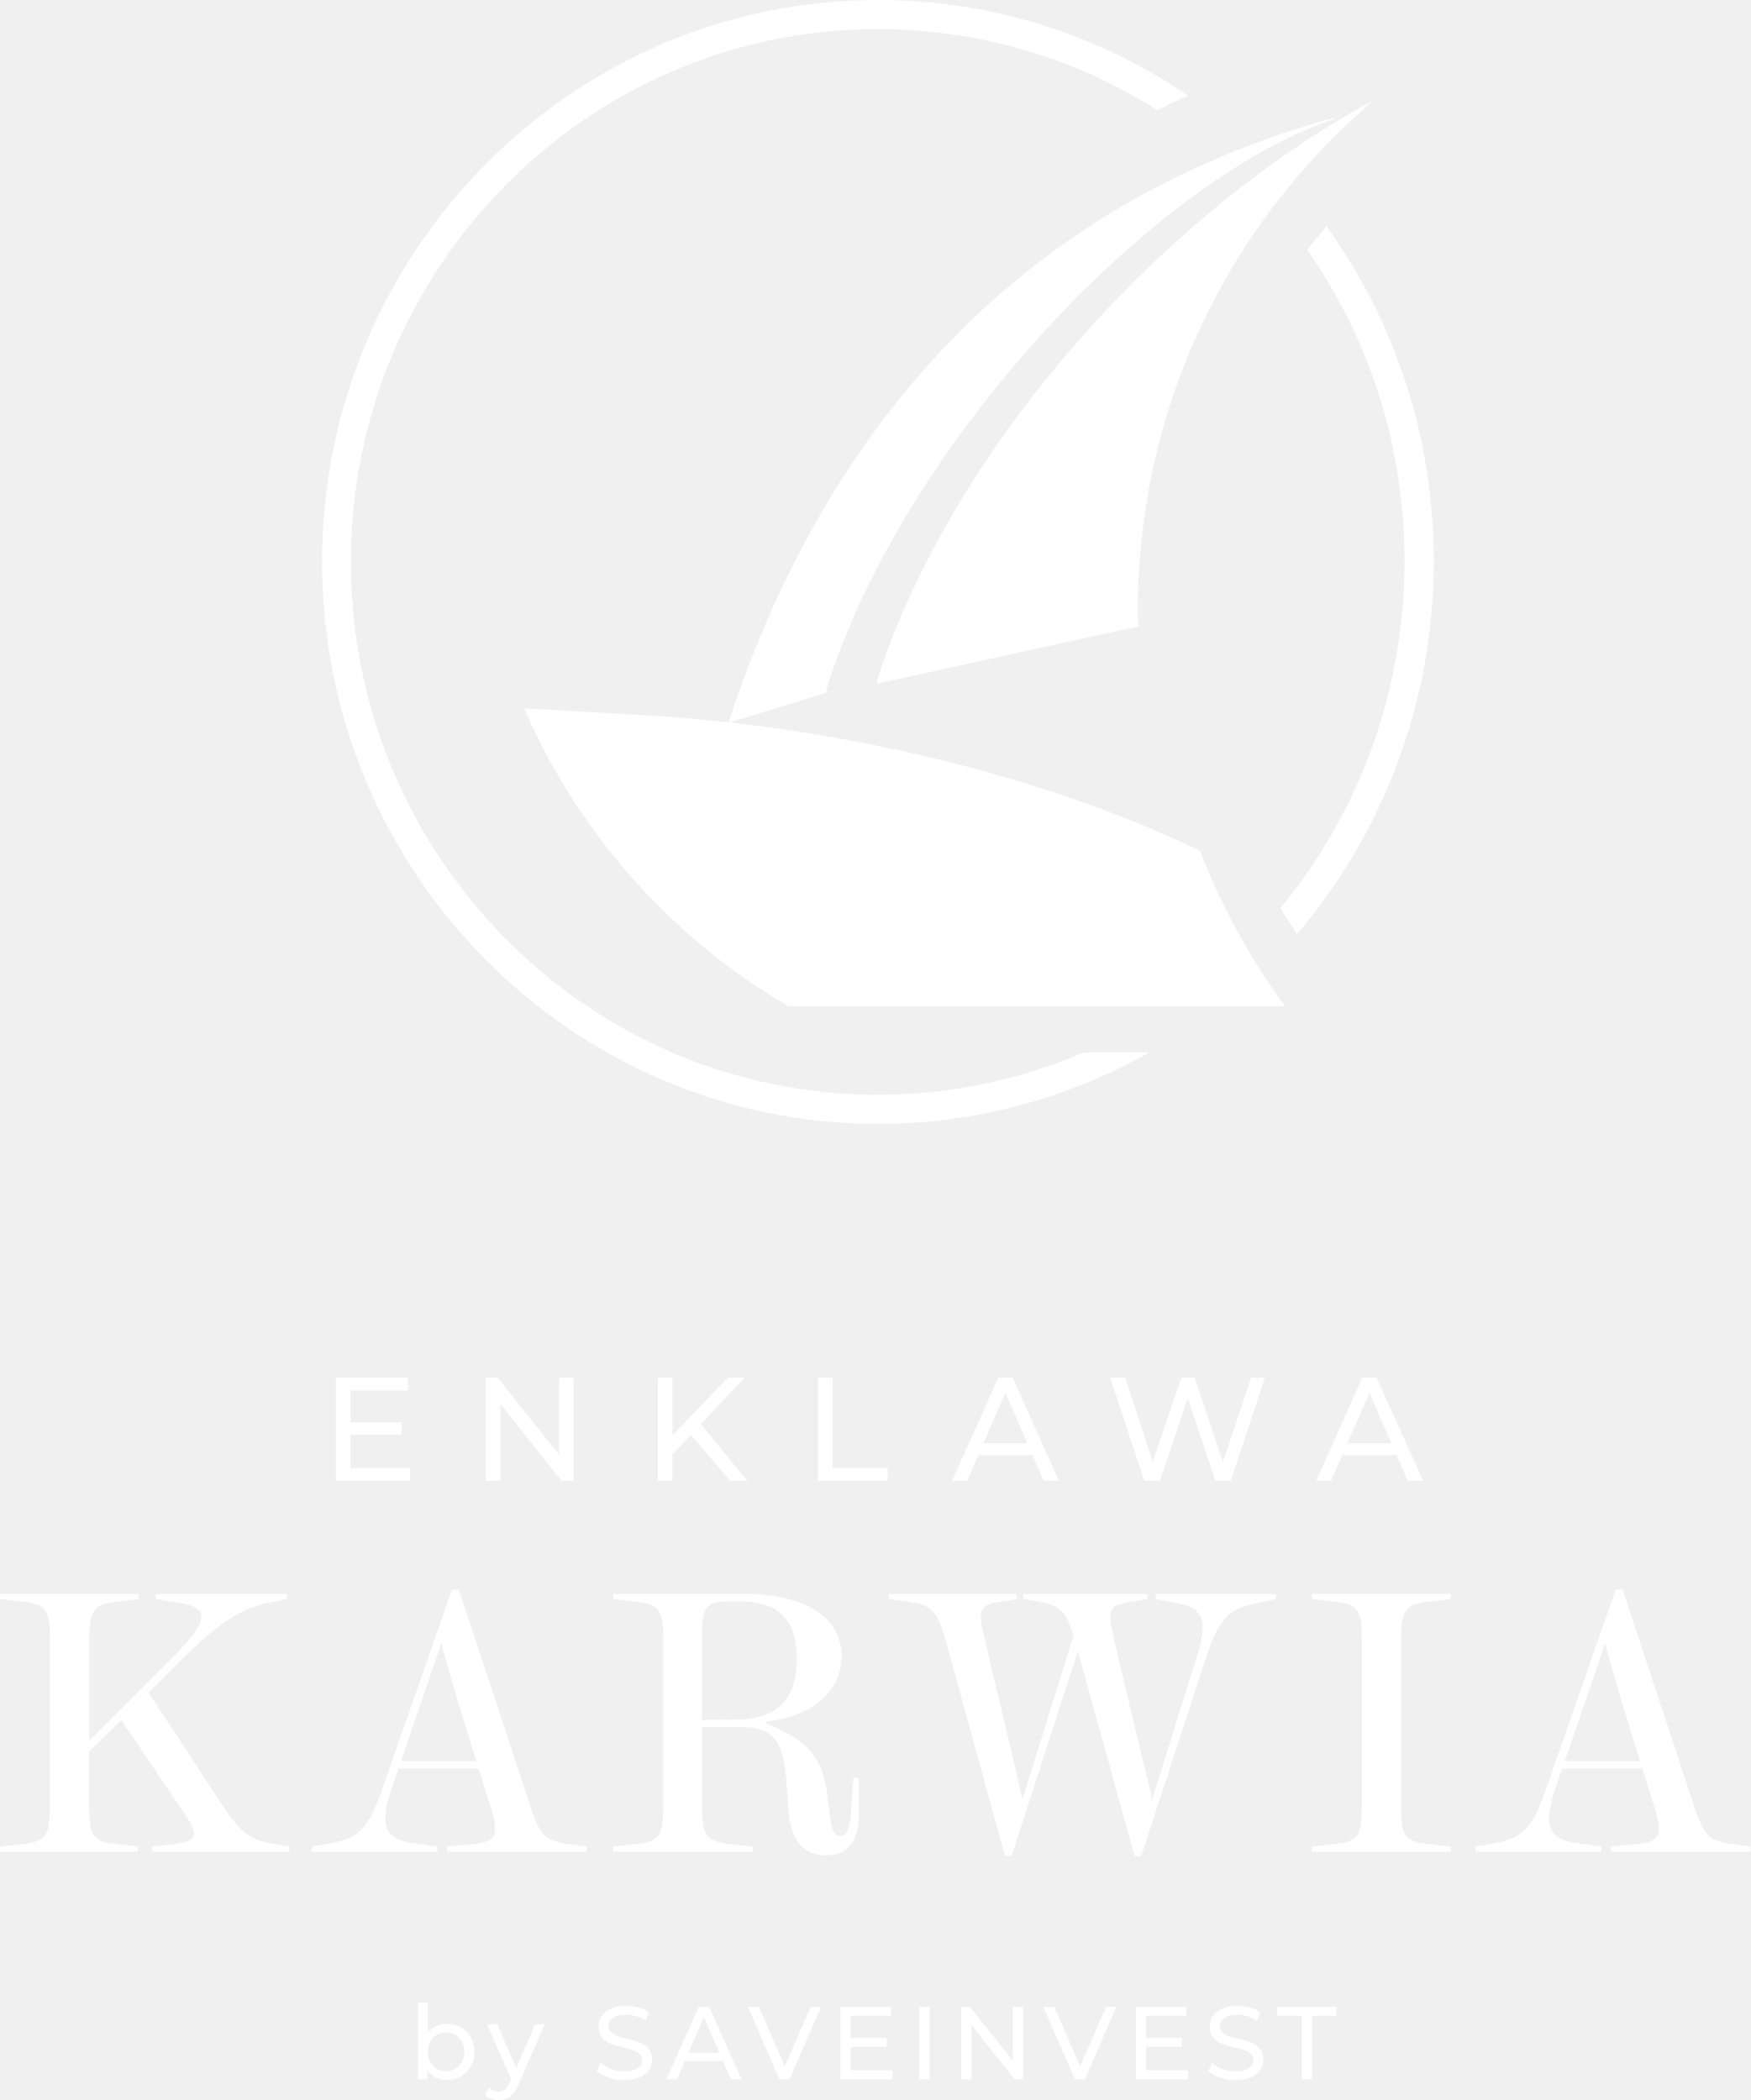
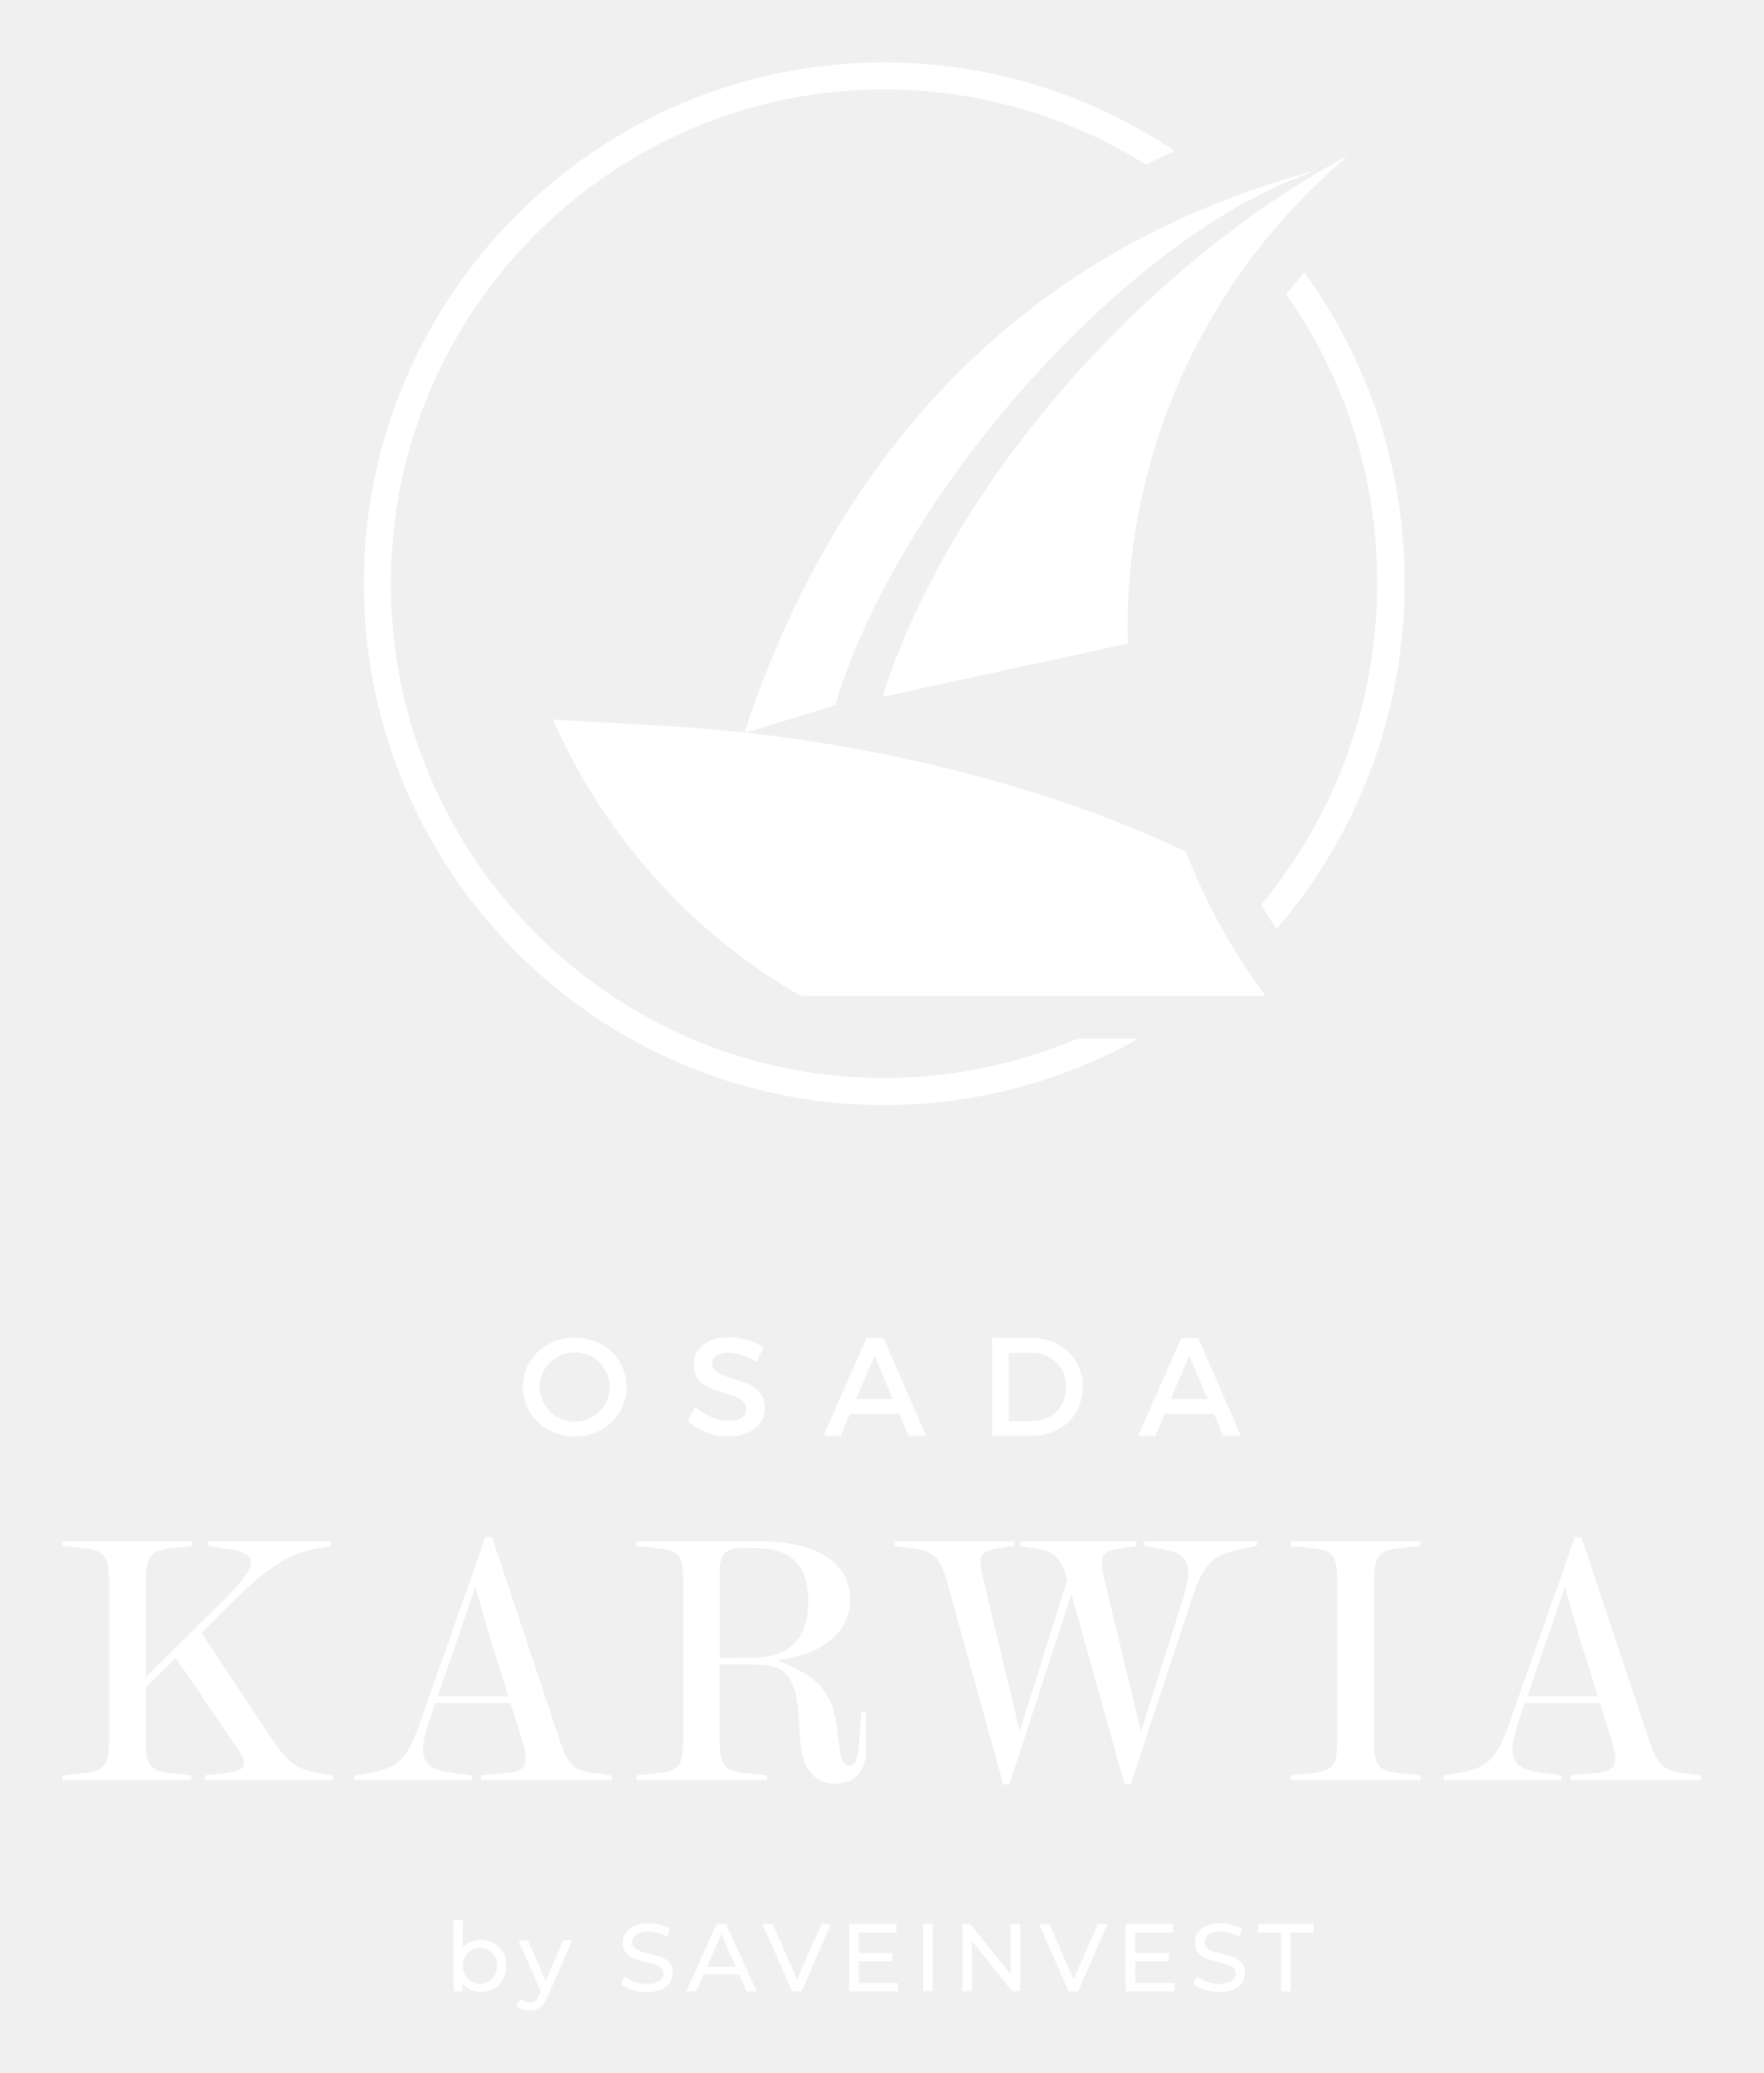
- <svg xmlns="http://www.w3.org/2000/svg" width="150" height="180" viewBox="0 0 150 180" fill="none">
-   <path d="M113.673 19.392L112.019 21.41C117.478 29.253 120.359 38.463 120.359 48.111C120.359 58.995 116.591 69.504 109.727 77.835L111.132 80.08C118.701 71.197 122.866 59.862 122.866 48.111C122.868 37.706 119.688 27.783 113.673 19.392Z" fill="white" />
-   <path d="M70.757 59.39L71.102 58.185C77.913 37.649 98.667 15.611 114.195 10.23L114.334 10.085C84.896 18.213 69.84 39.58 62.577 61.478L62.463 61.951L70.757 59.39Z" fill="white" />
-   <path d="M102.835 72.924C88.79 66.148 70.883 62.205 55.474 61.323L44.914 60.719L45.181 61.316C49.882 71.8 57.723 80.526 67.593 86.257H110.126C107.142 82.194 104.678 77.716 102.835 72.924Z" fill="white" />
-   <path d="M92.88 90.209C87.325 92.592 81.307 93.84 75.226 93.84C50.327 93.84 30.068 73.353 30.068 48.167C30.068 22.982 50.325 2.494 75.226 2.494C83.753 2.494 91.999 4.891 99.171 9.439C100.02 9.017 100.884 8.608 101.765 8.211L101.785 8.179C93.922 2.829 84.738 0 75.223 0C48.965 0 27.6 21.609 27.6 48.167C27.6 74.725 48.965 96.334 75.223 96.334C83.367 96.334 91.406 94.219 98.468 90.216L98.464 90.207H92.88V90.209Z" fill="white" />
-   <path d="M97.501 52.408C97.501 34.964 105.23 19.349 117.409 8.865L117.454 8.729C99.371 18.594 81.818 38.219 75.282 57.92L75.111 58.605L97.569 53.682C97.524 52.736 97.501 53.366 97.501 52.408Z" fill="white" />
-   <path d="M35.128 125.832V126.93H28.789V118.096H34.955V119.194H30.039V121.907H34.419V122.98H30.039V125.832H35.128Z" fill="white" />
-   <path d="M49.147 118.094V126.928H48.123L42.881 120.339V126.928H41.633V118.094H42.657L47.899 124.683V118.094H49.147Z" fill="white" />
-   <path d="M59.222 123.003L57.625 124.644V126.928H56.377V118.094H57.625V123.029L62.367 118.094H63.791L60.059 122.069L64.028 126.928H62.568L59.222 123.003Z" fill="white" />
-   <path d="M70.098 118.094H71.346V125.832H76.074V126.93H70.098V118.094Z" fill="white" />
-   <path d="M88.475 124.72H83.833L82.872 126.928H81.588L85.543 118.094H86.78L90.749 126.928H89.44L88.475 124.72ZM88.037 123.712L86.153 119.383L84.268 123.712H88.037Z" fill="white" />
-   <path d="M108.39 118.094L105.47 126.928H104.161L101.777 119.873L99.393 126.928H98.059L95.139 118.094H96.423L98.782 125.276L101.241 118.094H102.388L104.797 125.313L107.206 118.094H108.39Z" fill="white" />
-   <path d="M119.67 124.72H115.028L114.067 126.928H112.783L116.739 118.094H117.975L121.944 126.928H120.635L119.67 124.72ZM119.234 123.712L117.35 119.383L115.466 123.712H119.234Z" fill="white" />
-   <path d="M24.803 158.276V158.719H13.041V158.276L14.757 158.087C16.817 157.835 17.159 157.392 15.879 155.563L10.388 147.421L7.642 150.134V154.993C7.642 157.328 7.984 157.865 9.918 158.054L11.821 158.276V158.719H0V158.276L1.966 158.054C3.901 157.865 4.275 157.328 4.275 154.993V140.351C4.275 138.017 3.869 137.479 1.966 137.29L0 137.073V136.63H11.887V137.073L9.921 137.294C8.141 137.484 7.644 138.021 7.644 140.356V149.19L15.069 141.775C17.816 138.997 18.096 137.767 15.195 137.357L13.354 137.073V136.63H24.586V137.073L23.088 137.357C20.405 137.894 18.503 139.375 15.569 142.248L12.729 145.086L19.187 154.931C20.592 157.044 21.527 157.738 23.43 158.054L24.803 158.276Z" fill="white" />
-   <path d="M50.276 158.275V158.718H38.327V158.275L40.604 158.054C42.538 157.865 42.787 157.265 42.039 154.868L41.01 151.587H34.146L33.553 153.322C32.43 156.667 33.053 157.646 35.455 157.992L37.483 158.275V158.718H26.721V158.275L28.217 158.024C30.868 157.551 31.618 156.667 32.866 153.038L38.731 136.251H39.324L45.47 154.868C46.25 157.265 46.717 157.802 48.652 158.054L50.276 158.275ZM40.823 150.955L39.233 145.812C38.578 143.604 38.204 142.342 37.828 140.826L34.365 150.955H40.823Z" fill="white" />
-   <path d="M73.581 152.406V155.752C73.581 157.803 72.645 159.032 70.74 159.032C68.963 159.032 67.777 157.865 67.558 155.184L67.371 152.406C67.059 148.588 65.749 148.02 63.16 148.02H60.165V154.993C60.165 157.327 60.571 157.833 62.474 158.054L64.501 158.276V158.719H52.553V158.276L54.519 158.054C56.453 157.865 56.828 157.36 56.828 154.993V140.351C56.828 138.016 56.453 137.479 54.519 137.289L52.553 137.068V136.625H63.721C69.244 136.625 72.114 138.771 72.114 141.957C72.114 144.954 69.65 147.132 65.624 147.573V147.7C69.242 149.213 70.46 150.602 70.866 153.664L71.147 155.809C71.302 156.944 71.521 157.355 72.02 157.355C72.52 157.355 72.768 156.912 72.894 155.715L73.142 152.402H73.581V152.406ZM63.224 147.39C66.593 147.358 68.279 145.623 68.279 142.215C68.279 138.681 66.625 137.262 63.288 137.262H62.353C60.824 137.262 60.169 137.64 60.169 139.534V147.423L63.224 147.39Z" fill="white" />
-   <path d="M109.333 136.63V137.073L107.931 137.357C105.248 137.894 104.468 138.619 103.282 142.28L97.791 159.1H97.23L92.364 141.523L86.684 159.097H86.123L81.006 140.481C80.319 138.019 79.726 137.546 77.792 137.294L76.17 137.073V136.63H87.12V137.073L85.717 137.294C83.844 137.578 83.782 138.021 84.375 140.481L86.558 149.663C87.026 151.587 87.277 152.66 87.619 154.238L91.987 140.197C91.333 137.989 90.74 137.578 88.931 137.262L87.683 137.073V136.63H98.322V137.073L96.919 137.294C94.985 137.578 94.859 138.021 95.453 140.481L97.636 149.663C98.103 151.587 98.384 152.693 98.728 154.238L102.565 141.996C103.594 138.716 103.065 137.8 100.663 137.359L99.041 137.075V136.632H109.333V136.63Z" fill="white" />
-   <path d="M112.424 158.276L114.39 158.054C116.325 157.865 116.699 157.327 116.699 154.993V140.351C116.699 138.016 116.325 137.479 114.39 137.289L112.424 137.068V136.625H124.311V137.068L122.345 137.289C120.565 137.479 120.068 138.016 120.068 140.351V154.993C120.068 157.327 120.41 157.865 122.345 158.054L124.311 158.276V158.719H112.424V158.276Z" fill="white" />
-   <path d="M150.001 158.275V158.718H138.052V158.275L140.328 158.054C142.263 157.865 142.512 157.265 141.763 154.868L140.735 151.587H133.87L133.277 153.322C132.155 156.667 132.778 157.646 135.18 157.992L137.208 158.275V158.718H126.445V158.275L127.942 158.024C130.592 157.551 131.343 156.667 132.591 153.038L138.456 136.251H139.049L145.194 154.868C145.974 157.265 146.442 157.802 148.376 158.054L150.001 158.275ZM140.547 150.955L138.957 145.812C138.303 143.604 137.929 142.342 137.555 140.826L134.092 150.955H140.547Z" fill="white" />
-   <path d="M39.5 173.773C39.858 173.974 40.136 174.255 40.339 174.617C40.542 174.98 40.643 175.397 40.643 175.87C40.643 176.343 40.542 176.763 40.339 177.128C40.136 177.492 39.858 177.774 39.5 177.977C39.142 178.177 38.738 178.279 38.288 178.279C37.944 178.279 37.627 178.212 37.34 178.074C37.052 177.937 36.815 177.739 36.628 177.478V178.223H35.82V171.632H36.664V174.225C36.851 173.976 37.086 173.789 37.367 173.662C37.648 173.535 37.956 173.471 38.288 173.471C38.738 173.471 39.142 173.572 39.5 173.773ZM39.021 177.321C39.258 177.183 39.445 176.987 39.582 176.735C39.719 176.484 39.789 176.195 39.789 175.87C39.789 175.545 39.721 175.256 39.582 175.005C39.445 174.753 39.258 174.56 39.021 174.424C38.783 174.287 38.517 174.218 38.218 174.218C37.926 174.218 37.659 174.285 37.419 174.424C37.18 174.56 36.993 174.753 36.858 175.005C36.724 175.256 36.657 175.545 36.657 175.87C36.657 176.195 36.724 176.484 36.858 176.735C36.993 176.987 37.18 177.183 37.419 177.321C37.659 177.46 37.926 177.529 38.218 177.529C38.517 177.531 38.783 177.462 39.021 177.321Z" fill="white" />
-   <path d="M46.674 173.517L44.418 178.694C44.22 179.174 43.987 179.511 43.72 179.707C43.453 179.903 43.134 180 42.76 180C42.532 180 42.31 179.963 42.096 179.889C41.882 179.815 41.706 179.707 41.565 179.564L41.925 178.925C42.164 179.155 42.443 179.271 42.76 179.271C42.965 179.271 43.136 179.215 43.273 179.107C43.41 178.998 43.535 178.809 43.647 178.544L43.798 178.216L41.742 173.517H42.621L44.245 177.282L45.851 173.517H46.674Z" fill="white" />
-   <path d="M52.158 178.078C51.727 177.933 51.389 177.746 51.143 177.513L51.467 176.821C51.702 177.033 52 177.206 52.368 177.34C52.733 177.474 53.109 177.541 53.497 177.541C54.005 177.541 54.386 177.453 54.637 177.278C54.888 177.102 55.016 176.872 55.016 176.581C55.016 176.369 54.947 176.196 54.808 176.062C54.672 175.928 54.5 175.826 54.3 175.755C54.099 175.683 53.812 175.605 53.444 175.515C52.981 175.402 52.609 175.291 52.324 175.178C52.041 175.065 51.797 174.892 51.594 174.659C51.394 174.426 51.291 174.11 51.291 173.713C51.291 173.381 51.377 173.083 51.551 172.816C51.724 172.55 51.984 172.336 52.338 172.176C52.689 172.017 53.125 171.937 53.647 171.937C54.01 171.937 54.368 171.985 54.719 172.08C55.071 172.174 55.372 172.31 55.623 172.488L55.333 173.199C55.075 173.032 54.799 172.908 54.507 172.82C54.215 172.733 53.928 172.691 53.647 172.691C53.15 172.691 52.776 172.783 52.527 172.966C52.279 173.148 52.153 173.385 52.153 173.676C52.153 173.888 52.224 174.061 52.363 174.195C52.504 174.329 52.678 174.433 52.885 174.507C53.093 174.581 53.376 174.659 53.732 174.742C54.195 174.855 54.567 174.968 54.847 175.079C55.128 175.19 55.37 175.363 55.573 175.593C55.776 175.824 55.876 176.136 55.876 176.526C55.876 176.851 55.789 177.148 55.614 177.418C55.438 177.688 55.171 177.901 54.815 178.057C54.459 178.214 54.019 178.293 53.499 178.293C53.036 178.295 52.589 178.221 52.158 178.078Z" fill="white" />
-   <path d="M61.955 176.669H58.688L58.013 178.224H57.107L59.89 172.006H60.76L63.552 178.224H62.63L61.955 176.669ZM61.647 175.958L60.322 172.91L58.996 175.958H61.647Z" fill="white" />
-   <path d="M70.359 172.006L67.662 178.224H66.793L64.088 172.006H65.037L67.25 177.114L69.481 172.006H70.359Z" fill="white" />
-   <path d="M76.48 177.451V178.224H72.018V172.006H76.356V172.779H72.896V174.689H75.978V175.444H72.896V177.451H76.48Z" fill="white" />
-   <path d="M78.781 172.006H79.659V178.224H78.781V172.006Z" fill="white" />
-   <path d="M87.669 172.006V178.224H86.948L83.259 173.586V178.224H82.381V172.006H83.102L86.79 176.643V172.006H87.669Z" fill="white" />
-   <path d="M95.669 172.006L92.973 178.224H92.104L89.398 172.006H90.347L92.56 177.114L94.791 172.006H95.669Z" fill="white" />
-   <path d="M101.79 177.451V178.224H97.328V172.006H101.667V172.779H98.206V174.689H101.288V175.444H98.206V177.451H101.79Z" fill="white" />
-   <path d="M104.542 178.078C104.111 177.933 103.774 177.746 103.527 177.513L103.851 176.821C104.086 177.033 104.385 177.206 104.752 177.34C105.117 177.474 105.494 177.541 105.882 177.541C106.39 177.541 106.771 177.453 107.022 177.278C107.273 177.102 107.401 176.872 107.401 176.581C107.401 176.369 107.332 176.196 107.193 176.062C107.056 175.928 106.885 175.826 106.684 175.755C106.484 175.683 106.196 175.605 105.829 175.515C105.366 175.402 104.994 175.291 104.709 175.178C104.426 175.065 104.182 174.892 103.979 174.659C103.778 174.426 103.676 174.11 103.676 173.713C103.676 173.381 103.762 173.083 103.936 172.816C104.109 172.55 104.369 172.336 104.723 172.176C105.074 172.017 105.51 171.937 106.032 171.937C106.395 171.937 106.753 171.985 107.104 172.08C107.456 172.174 107.757 172.31 108.008 172.488L107.718 173.199C107.46 173.032 107.184 172.908 106.892 172.82C106.6 172.733 106.313 172.691 106.032 172.691C105.535 172.691 105.161 172.783 104.912 172.966C104.663 173.148 104.538 173.385 104.538 173.676C104.538 173.888 104.609 174.061 104.748 174.195C104.889 174.329 105.063 174.433 105.27 174.507C105.478 174.581 105.761 174.659 106.116 174.742C106.58 174.855 106.951 174.968 107.232 175.079C107.513 175.19 107.754 175.363 107.957 175.593C108.16 175.824 108.261 176.136 108.261 176.526C108.261 176.851 108.174 177.148 107.998 177.418C107.823 177.688 107.556 177.901 107.2 178.057C106.844 178.214 106.404 178.293 105.884 178.293C105.418 178.295 104.971 178.221 104.542 178.078Z" fill="white" />
-   <path d="M111.555 172.779H109.447V172.006H114.532V172.779H112.424V178.224H111.555V172.779Z" fill="white" />
+ <svg xmlns="http://www.w3.org/2000/svg" width="165" height="194" viewBox="0 0 165 194" fill="none">
+   <path d="M122.034 25.483L120.344 27.528C125.924 35.471 128.869 44.8 128.869 54.573C128.869 65.596 125.017 76.24 118 84.679L119.436 86.952C127.174 77.956 131.432 66.475 131.432 54.573C131.434 44.033 128.184 33.983 122.034 25.483Z" fill="white" />
+   <path d="M78.163 65.996L78.515 64.776C85.478 43.975 106.694 21.653 122.568 16.204L122.71 16.057C92.614 24.289 77.225 45.931 69.8 68.11L69.684 68.59L78.163 65.996Z" fill="white" />
+   <path d="M110.955 79.703C96.597 72.84 78.291 68.846 62.539 67.953L51.744 67.341L52.017 67.946C56.823 78.565 64.838 87.403 74.928 93.208H118.408C115.358 89.092 112.839 84.556 110.955 79.703Z" fill="white" />
+   <path d="M100.779 97.211C95.1 99.625 88.948 100.889 82.731 100.889C57.278 100.889 36.568 80.138 36.568 54.629C36.568 29.119 57.276 8.368 82.731 8.368C91.448 8.368 99.878 10.796 107.21 15.402C108.078 14.974 108.961 14.561 109.862 14.159L109.883 14.126C101.844 8.707 92.456 5.842 82.729 5.842C55.884 5.842 34.045 27.729 34.045 54.629C34.045 81.528 55.886 103.416 82.729 103.416C91.054 103.416 99.272 101.273 106.492 97.218L106.487 97.209H100.779V97.211Z" fill="white" />
+   <path d="M105.503 58.924C105.503 41.255 113.404 25.439 125.854 14.82L125.901 14.683C107.416 24.675 89.471 44.553 82.79 64.507L82.615 65.201L105.573 60.214C105.527 59.256 105.503 59.894 105.503 58.924Z" fill="white" />
+   <path d="M31.186 166.153V166.602H19.162V166.153L20.916 165.961C23.021 165.707 23.371 165.258 22.063 163.405L16.45 155.158L13.642 157.906V162.828C13.642 165.193 13.992 165.737 15.969 165.929L17.914 166.153V166.602H5.83V166.153L7.84 165.929C9.818 165.737 10.2 165.193 10.2 162.828V147.998C10.2 145.633 9.785 145.088 7.84 144.897L5.83 144.677V144.229H17.982V144.677L15.972 144.902C14.153 145.093 13.645 145.638 13.645 148.003V156.95L21.235 149.44C24.043 146.626 24.329 145.381 21.363 144.965L19.481 144.677V144.229H30.964V144.677L29.432 144.965C26.689 145.509 24.745 147.009 21.746 149.919L18.842 152.793L25.444 162.765C26.881 164.905 27.837 165.609 29.782 165.929L31.186 166.153Z" fill="white" />
+   <path d="M57.226 166.153V166.602H45.011V166.153L47.339 165.929C49.316 165.738 49.571 165.13 48.806 162.702L47.754 159.379H40.737L40.131 161.136C38.983 164.525 39.62 165.516 42.076 165.866L44.149 166.153V166.602H33.147V166.153L34.676 165.899C37.386 165.42 38.153 164.525 39.429 160.849L45.424 143.846H46.031L52.313 162.702C53.11 165.13 53.588 165.674 55.566 165.929L57.226 166.153ZM47.563 158.739L45.937 153.53C45.268 151.293 44.886 150.015 44.501 148.48L40.961 158.739H47.563Z" fill="white" />
+   <path d="M81.051 160.209V163.597C81.051 165.675 80.095 166.92 78.147 166.92C76.331 166.92 75.118 165.738 74.894 163.022L74.703 160.209C74.384 156.341 73.045 155.766 70.398 155.766H67.336V162.828C67.336 165.193 67.751 165.705 69.696 165.929L71.769 166.154V166.602H59.555V166.154L61.565 165.929C63.542 165.738 63.925 165.226 63.925 162.828V147.999C63.925 145.634 63.542 145.089 61.565 144.898L59.555 144.673V144.225H70.972C76.618 144.225 79.551 146.398 79.551 149.625C79.551 152.661 77.033 154.867 72.917 155.313V155.442C76.615 156.975 77.861 158.381 78.276 161.482L78.562 163.656C78.721 164.805 78.945 165.221 79.456 165.221C79.966 165.221 80.221 164.773 80.349 163.56L80.603 160.204H81.051V160.209ZM70.464 155.128C73.908 155.096 75.631 153.338 75.631 149.887C75.631 146.307 73.941 144.87 70.529 144.87H69.573C68.01 144.87 67.341 145.253 67.341 147.171V155.161L70.464 155.128Z" fill="white" />
+   <path d="M117.599 144.229V144.677L116.165 144.965C113.423 145.509 112.625 146.243 111.413 149.952L105.8 166.987H105.226L100.252 149.185L94.445 166.985H93.872L88.641 148.129C87.939 145.635 87.333 145.156 85.355 144.902L83.697 144.677V144.229H94.891V144.677L93.457 144.902C91.542 145.189 91.479 145.638 92.085 148.129L94.317 157.429C94.795 159.378 95.052 160.465 95.401 162.064L99.867 147.841C99.198 145.605 98.591 145.189 96.742 144.869L95.467 144.677V144.229H106.343V144.677L104.909 144.902C102.931 145.189 102.803 145.638 103.409 148.129L105.641 157.429C106.119 159.378 106.406 160.498 106.758 162.064L110.68 149.664C111.732 146.341 111.191 145.413 108.735 144.967L107.077 144.68V144.231H117.599V144.229Z" fill="white" />
+   <path d="M120.758 166.154L122.768 165.93C124.745 165.738 125.128 165.193 125.128 162.828V147.999C125.128 145.634 124.745 145.089 122.768 144.898L120.758 144.673V144.225H132.91V144.673L130.899 144.898C129.081 145.089 128.572 145.634 128.572 147.999V162.828C128.572 165.193 128.922 165.738 130.899 165.93L132.91 166.154V166.603H120.758V166.154Z" fill="white" />
+   <path d="M159.17 166.153V166.602H146.955V166.153L149.282 165.929C151.26 165.738 151.514 165.13 150.749 162.702L149.697 159.379H142.68L142.074 161.136C140.927 164.525 141.563 165.516 144.019 165.866L146.092 166.153V166.602H135.09V166.153L136.62 165.899C139.329 165.42 140.097 164.525 141.372 160.849L147.368 143.846H147.974L154.256 162.702C155.054 165.13 155.532 165.674 157.509 165.929L159.17 166.153ZM149.506 158.739L147.881 153.53C147.211 151.293 146.829 150.015 146.446 148.48L142.907 158.739H149.506Z" fill="white" />
+   <path d="M46.211 181.85C46.577 182.054 46.861 182.339 47.069 182.706C47.276 183.072 47.379 183.495 47.379 183.974C47.379 184.454 47.276 184.879 47.069 185.248C46.861 185.617 46.577 185.902 46.211 186.108C45.845 186.311 45.432 186.414 44.972 186.414C44.62 186.414 44.296 186.346 44.002 186.206C43.709 186.068 43.466 185.867 43.275 185.603V186.358H42.449V179.682H43.312V182.308C43.503 182.056 43.743 181.867 44.03 181.738C44.317 181.61 44.632 181.544 44.972 181.544C45.432 181.546 45.845 181.647 46.211 181.85ZM45.721 185.444C45.964 185.304 46.155 185.106 46.295 184.851C46.434 184.596 46.507 184.304 46.507 183.974C46.507 183.645 46.437 183.353 46.295 183.098C46.155 182.843 45.964 182.647 45.721 182.509C45.478 182.371 45.206 182.301 44.9 182.301C44.602 182.301 44.329 182.369 44.084 182.509C43.839 182.647 43.648 182.843 43.51 183.098C43.373 183.353 43.305 183.645 43.305 183.974C43.305 184.304 43.373 184.596 43.51 184.851C43.648 185.106 43.839 185.304 44.084 185.444C44.329 185.585 44.602 185.655 44.9 185.655C45.206 185.657 45.478 185.587 45.721 185.444Z" fill="white" />
+   <path d="M53.544 181.591L51.238 186.835C51.035 187.321 50.797 187.662 50.524 187.861C50.251 188.059 49.925 188.157 49.542 188.157C49.309 188.157 49.083 188.12 48.864 188.045C48.645 187.97 48.465 187.861 48.32 187.716L48.689 187.068C48.934 187.302 49.218 187.419 49.542 187.419C49.752 187.419 49.927 187.363 50.067 187.253C50.207 187.143 50.335 186.952 50.449 186.683L50.603 186.351L48.502 181.591H49.4L51.06 185.405L52.702 181.591H53.544Z" fill="white" />
+   <path d="M59.151 186.211C58.71 186.064 58.365 185.874 58.113 185.638L58.444 184.937C58.685 185.152 58.99 185.328 59.365 185.463C59.739 185.599 60.123 185.666 60.52 185.666C61.04 185.666 61.429 185.578 61.686 185.4C61.942 185.222 62.073 184.989 62.073 184.694C62.073 184.479 62.003 184.304 61.861 184.169C61.721 184.033 61.546 183.93 61.341 183.858C61.136 183.785 60.842 183.706 60.466 183.615C59.993 183.5 59.613 183.388 59.321 183.274C59.032 183.159 58.783 182.984 58.575 182.748C58.37 182.512 58.265 182.192 58.265 181.79C58.265 181.453 58.353 181.152 58.531 180.881C58.708 180.612 58.974 180.395 59.335 180.233C59.694 180.072 60.14 179.99 60.674 179.99C61.045 179.99 61.411 180.039 61.77 180.135C62.129 180.231 62.437 180.369 62.693 180.549L62.397 181.269C62.134 181.1 61.851 180.974 61.553 180.885C61.254 180.796 60.961 180.754 60.674 180.754C60.165 180.754 59.783 180.848 59.529 181.032C59.275 181.217 59.146 181.458 59.146 181.752C59.146 181.967 59.219 182.142 59.361 182.278C59.505 182.414 59.683 182.519 59.895 182.594C60.107 182.668 60.396 182.748 60.76 182.832C61.233 182.946 61.614 183.061 61.9 183.173C62.187 183.285 62.434 183.46 62.642 183.694C62.849 183.928 62.952 184.243 62.952 184.638C62.952 184.968 62.864 185.269 62.684 185.543C62.504 185.816 62.231 186.031 61.868 186.19C61.504 186.349 61.054 186.428 60.522 186.428C60.049 186.431 59.592 186.356 59.151 186.211Z" fill="white" />
+   <path d="M69.166 184.783H65.827L65.137 186.358H64.211L67.056 180.061H67.944L70.799 186.358H69.857L69.166 184.783ZM68.852 184.064L67.497 180.977L66.142 184.064H68.852Z" fill="white" />
+   <path d="M77.758 180.061L75.002 186.358H74.113L71.348 180.061H72.318L74.58 185.234L76.86 180.061H77.758Z" fill="white" />
+   <path d="M84.014 185.576V186.358H79.453V180.061H83.888V180.843H80.351V182.778H83.501V183.542H80.351V185.576H84.014Z" fill="white" />
+   <path d="M86.367 180.061H87.265V186.358H86.367V180.061Z" fill="white" />
+   <path d="M95.452 180.061V186.358H94.715L90.945 181.661V186.358H90.047V180.061H90.784L94.555 184.758V180.061H95.452Z" fill="white" />
+   <path d="M103.631 180.061L100.875 186.358H99.986L97.221 180.061H98.191L100.453 185.234L102.733 180.061H103.631Z" fill="white" />
+   <path d="M109.887 185.576V186.358H105.326V180.061H109.762V180.843H106.224V182.778H109.374V183.542H106.224V185.576H109.887Z" fill="white" />
+   <path d="M112.702 186.211C112.261 186.064 111.916 185.874 111.664 185.638L111.995 184.937C112.235 185.152 112.541 185.328 112.916 185.463C113.289 185.599 113.674 185.666 114.071 185.666C114.591 185.666 114.98 185.578 115.237 185.4C115.493 185.222 115.624 184.989 115.624 184.694C115.624 184.479 115.554 184.304 115.411 184.169C115.272 184.033 115.097 183.93 114.891 183.858C114.686 183.785 114.392 183.706 114.017 183.615C113.544 183.5 113.164 183.388 112.872 183.274C112.583 183.159 112.333 182.984 112.126 182.748C111.921 182.512 111.816 182.192 111.816 181.79C111.816 181.453 111.904 181.152 112.081 180.881C112.259 180.612 112.525 180.395 112.886 180.233C113.245 180.072 113.691 179.99 114.225 179.99C114.595 179.99 114.961 180.039 115.321 180.135C115.68 180.231 115.987 180.369 116.244 180.549L115.948 181.269C115.684 181.1 115.402 180.974 115.104 180.885C114.805 180.796 114.511 180.754 114.225 180.754C113.716 180.754 113.334 180.848 113.08 181.032C112.825 181.217 112.697 181.458 112.697 181.752C112.697 181.967 112.769 182.142 112.912 182.278C113.056 182.414 113.233 182.519 113.446 182.594C113.658 182.668 113.947 182.748 114.311 182.832C114.784 182.946 115.164 183.061 115.451 183.173C115.738 183.285 115.985 183.46 116.193 183.694C116.4 183.928 116.503 184.243 116.503 184.638C116.503 184.968 116.414 185.269 116.235 185.543C116.055 185.816 115.782 186.031 115.418 186.19C115.055 186.349 114.605 186.428 114.073 186.428C113.597 186.431 113.14 186.356 112.702 186.211Z" fill="white" />
+   <path d="M119.87 180.843H117.715V180.061H122.913V180.843H120.758V186.358H119.87V180.843Z" fill="white" />
+   <path d="M58.623 129.795C58.623 132.412 56.508 134.44 53.777 134.44C51.049 134.44 48.932 132.412 48.932 129.795C48.932 127.163 51.047 125.175 53.777 125.175C56.508 125.175 58.623 127.175 58.623 129.795ZM50.501 129.795C50.501 131.613 52.003 133.052 53.791 133.052C55.58 133.052 57.042 131.613 57.042 129.795C57.042 127.977 55.58 126.563 53.791 126.563C51.989 126.561 50.501 127.974 50.501 129.795Z" fill="white" />
+   <path d="M71.435 126.091L70.796 127.451C69.802 126.848 68.811 126.6 68.118 126.6C67.218 126.6 66.631 126.941 66.631 127.556C66.631 129.558 71.567 128.486 71.553 131.783C71.553 133.419 70.117 134.426 68.107 134.426C66.67 134.426 65.313 133.837 64.371 132.973L65.038 131.638C65.978 132.503 67.153 132.973 68.132 132.973C69.203 132.973 69.844 132.566 69.844 131.86C69.844 129.818 64.907 130.958 64.907 127.698C64.907 126.128 66.253 125.146 68.237 125.146C69.422 125.149 70.586 125.527 71.435 126.091Z" fill="white" />
+   <path d="M79.532 132.306L78.657 134.374H77.051L81.085 125.214H82.666L86.663 134.374H85.017L84.142 132.306H79.532ZM81.829 126.861L80.106 130.932H83.552L81.829 126.861Z" fill="white" />
+   <path d="M96.585 125.212C99.328 125.212 101.312 127.135 101.312 129.792C101.312 132.435 99.314 134.372 96.546 134.372H92.838V125.212H96.585ZM94.379 132.987H96.625C98.402 132.987 99.759 131.664 99.759 129.806C99.759 127.934 98.362 126.6 96.56 126.6H94.379V132.987Z" fill="white" />
+   <path d="M108.979 132.306L108.105 134.374H106.498L110.532 125.214H112.113L116.11 134.374H114.464L113.59 132.306H108.979ZM111.276 126.861L109.553 130.932H113L111.276 126.861Z" fill="white" />
</svg>
